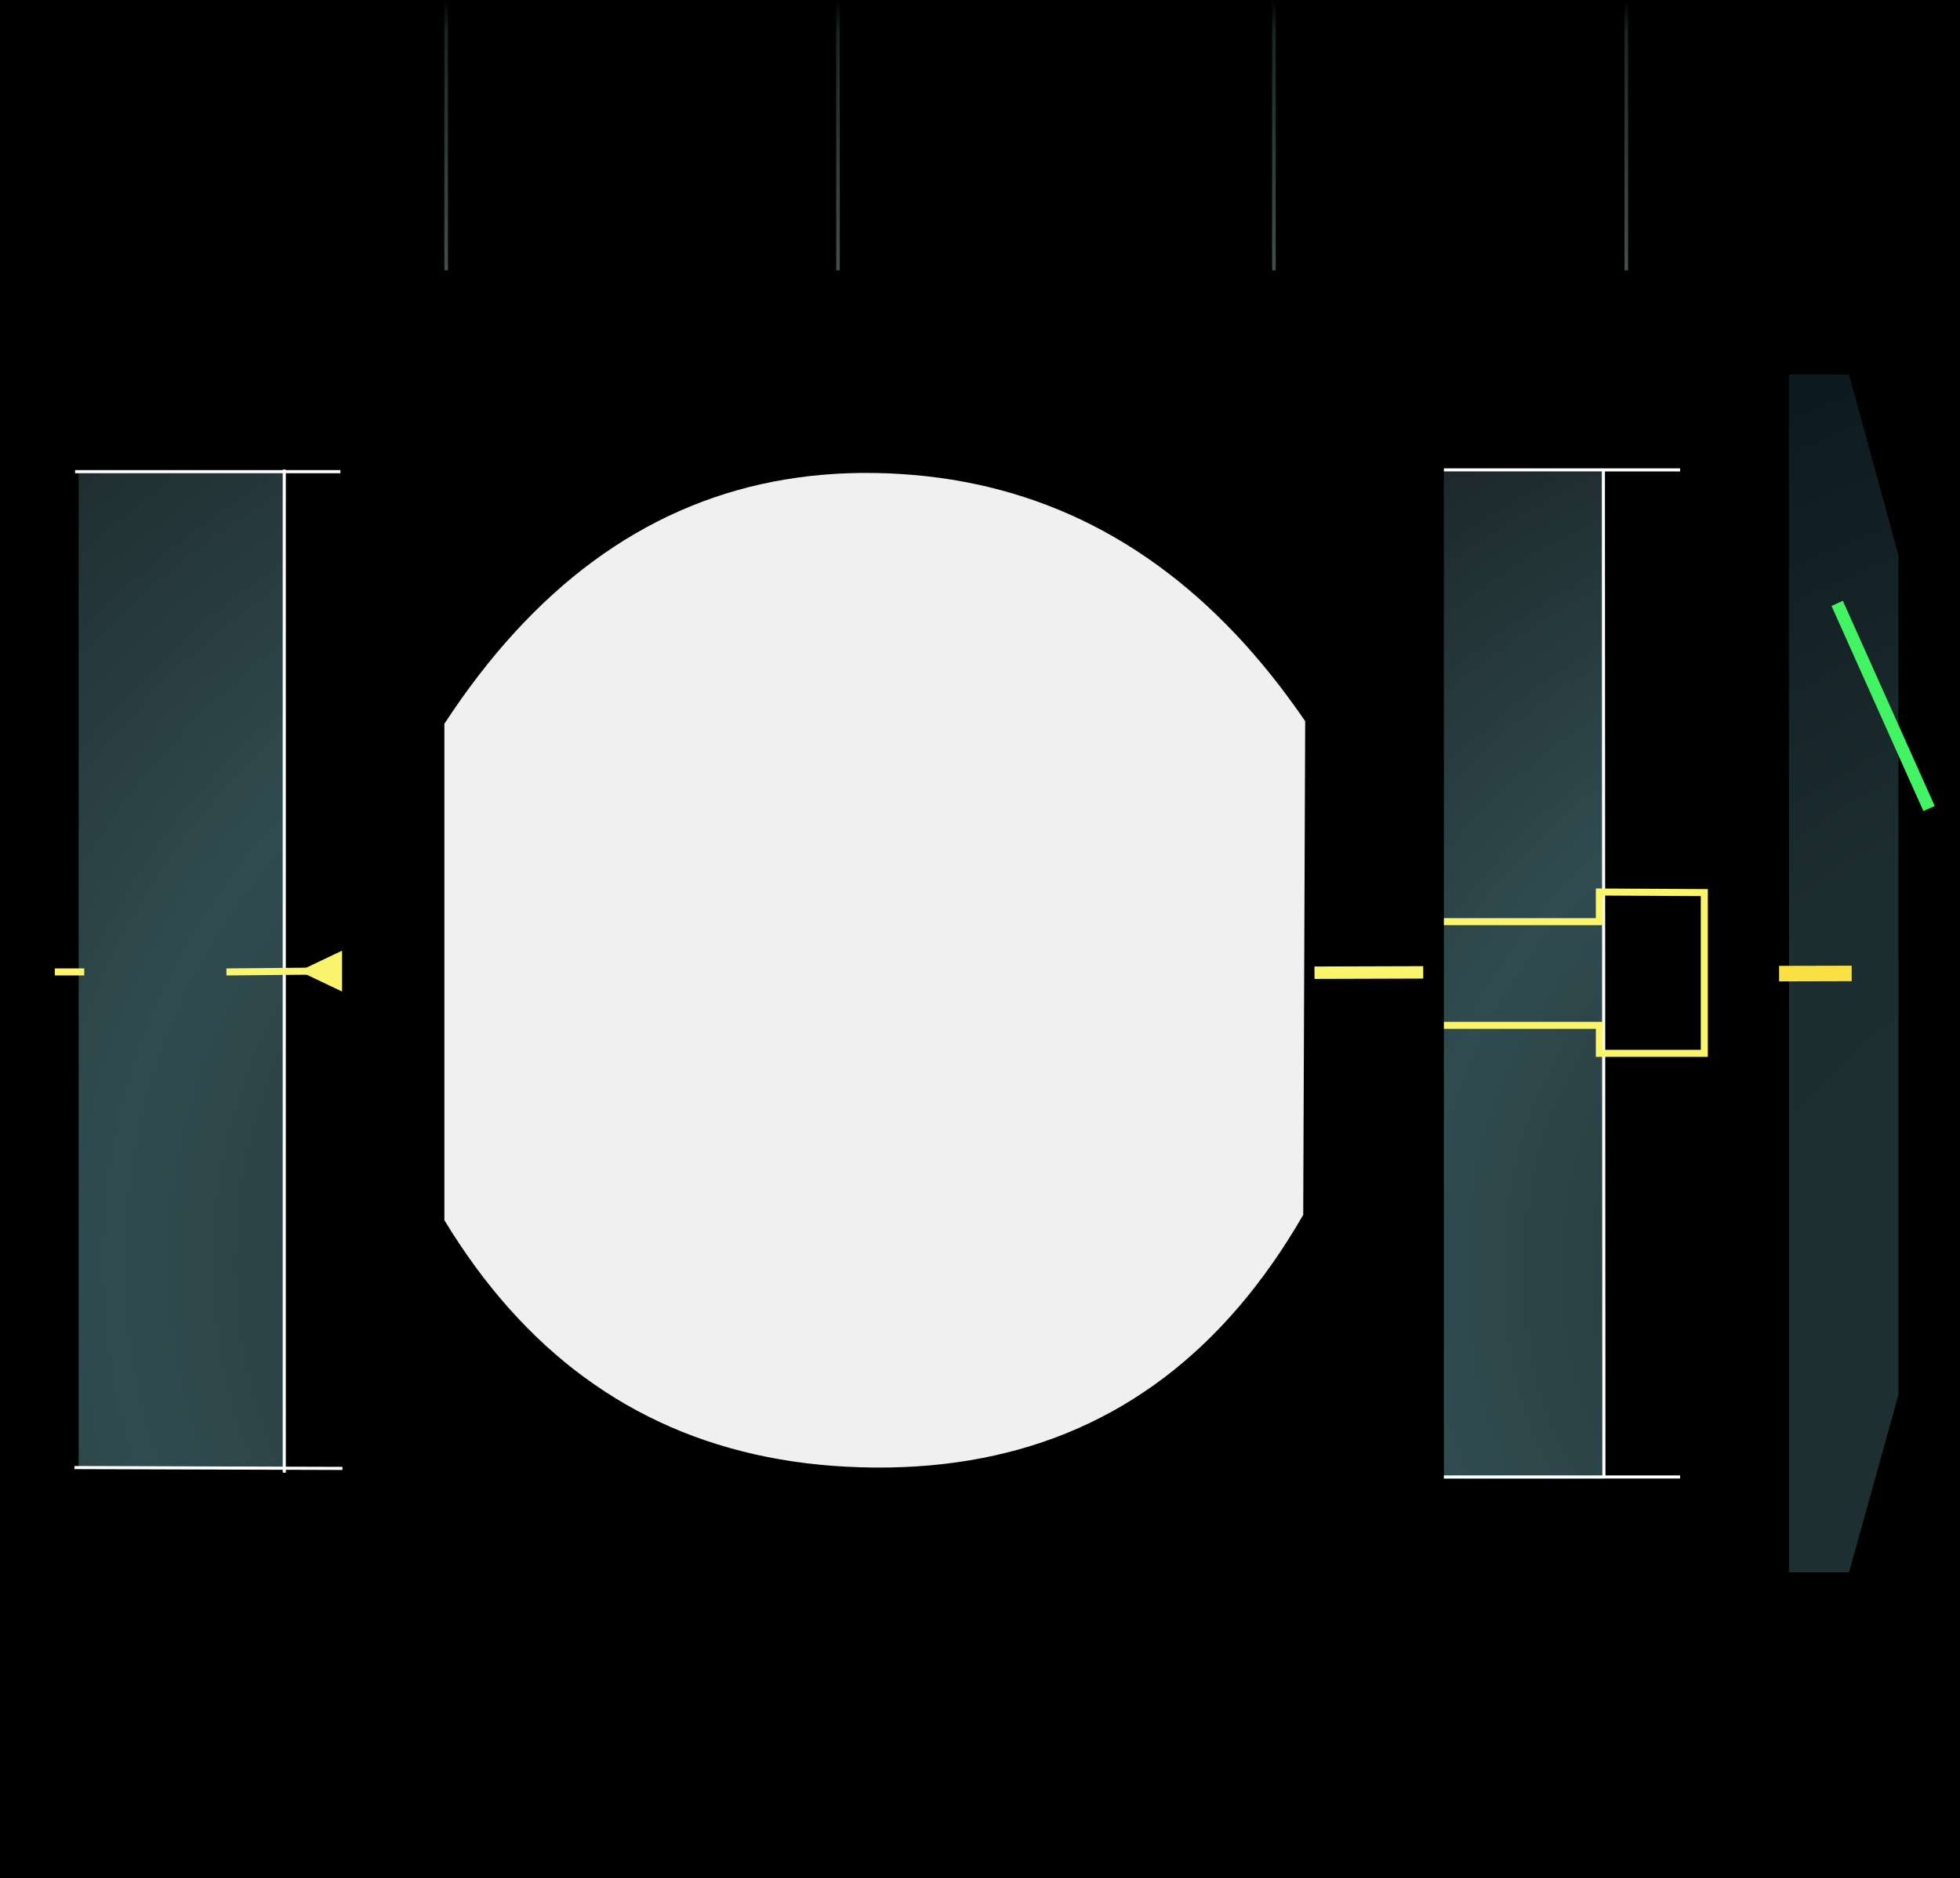
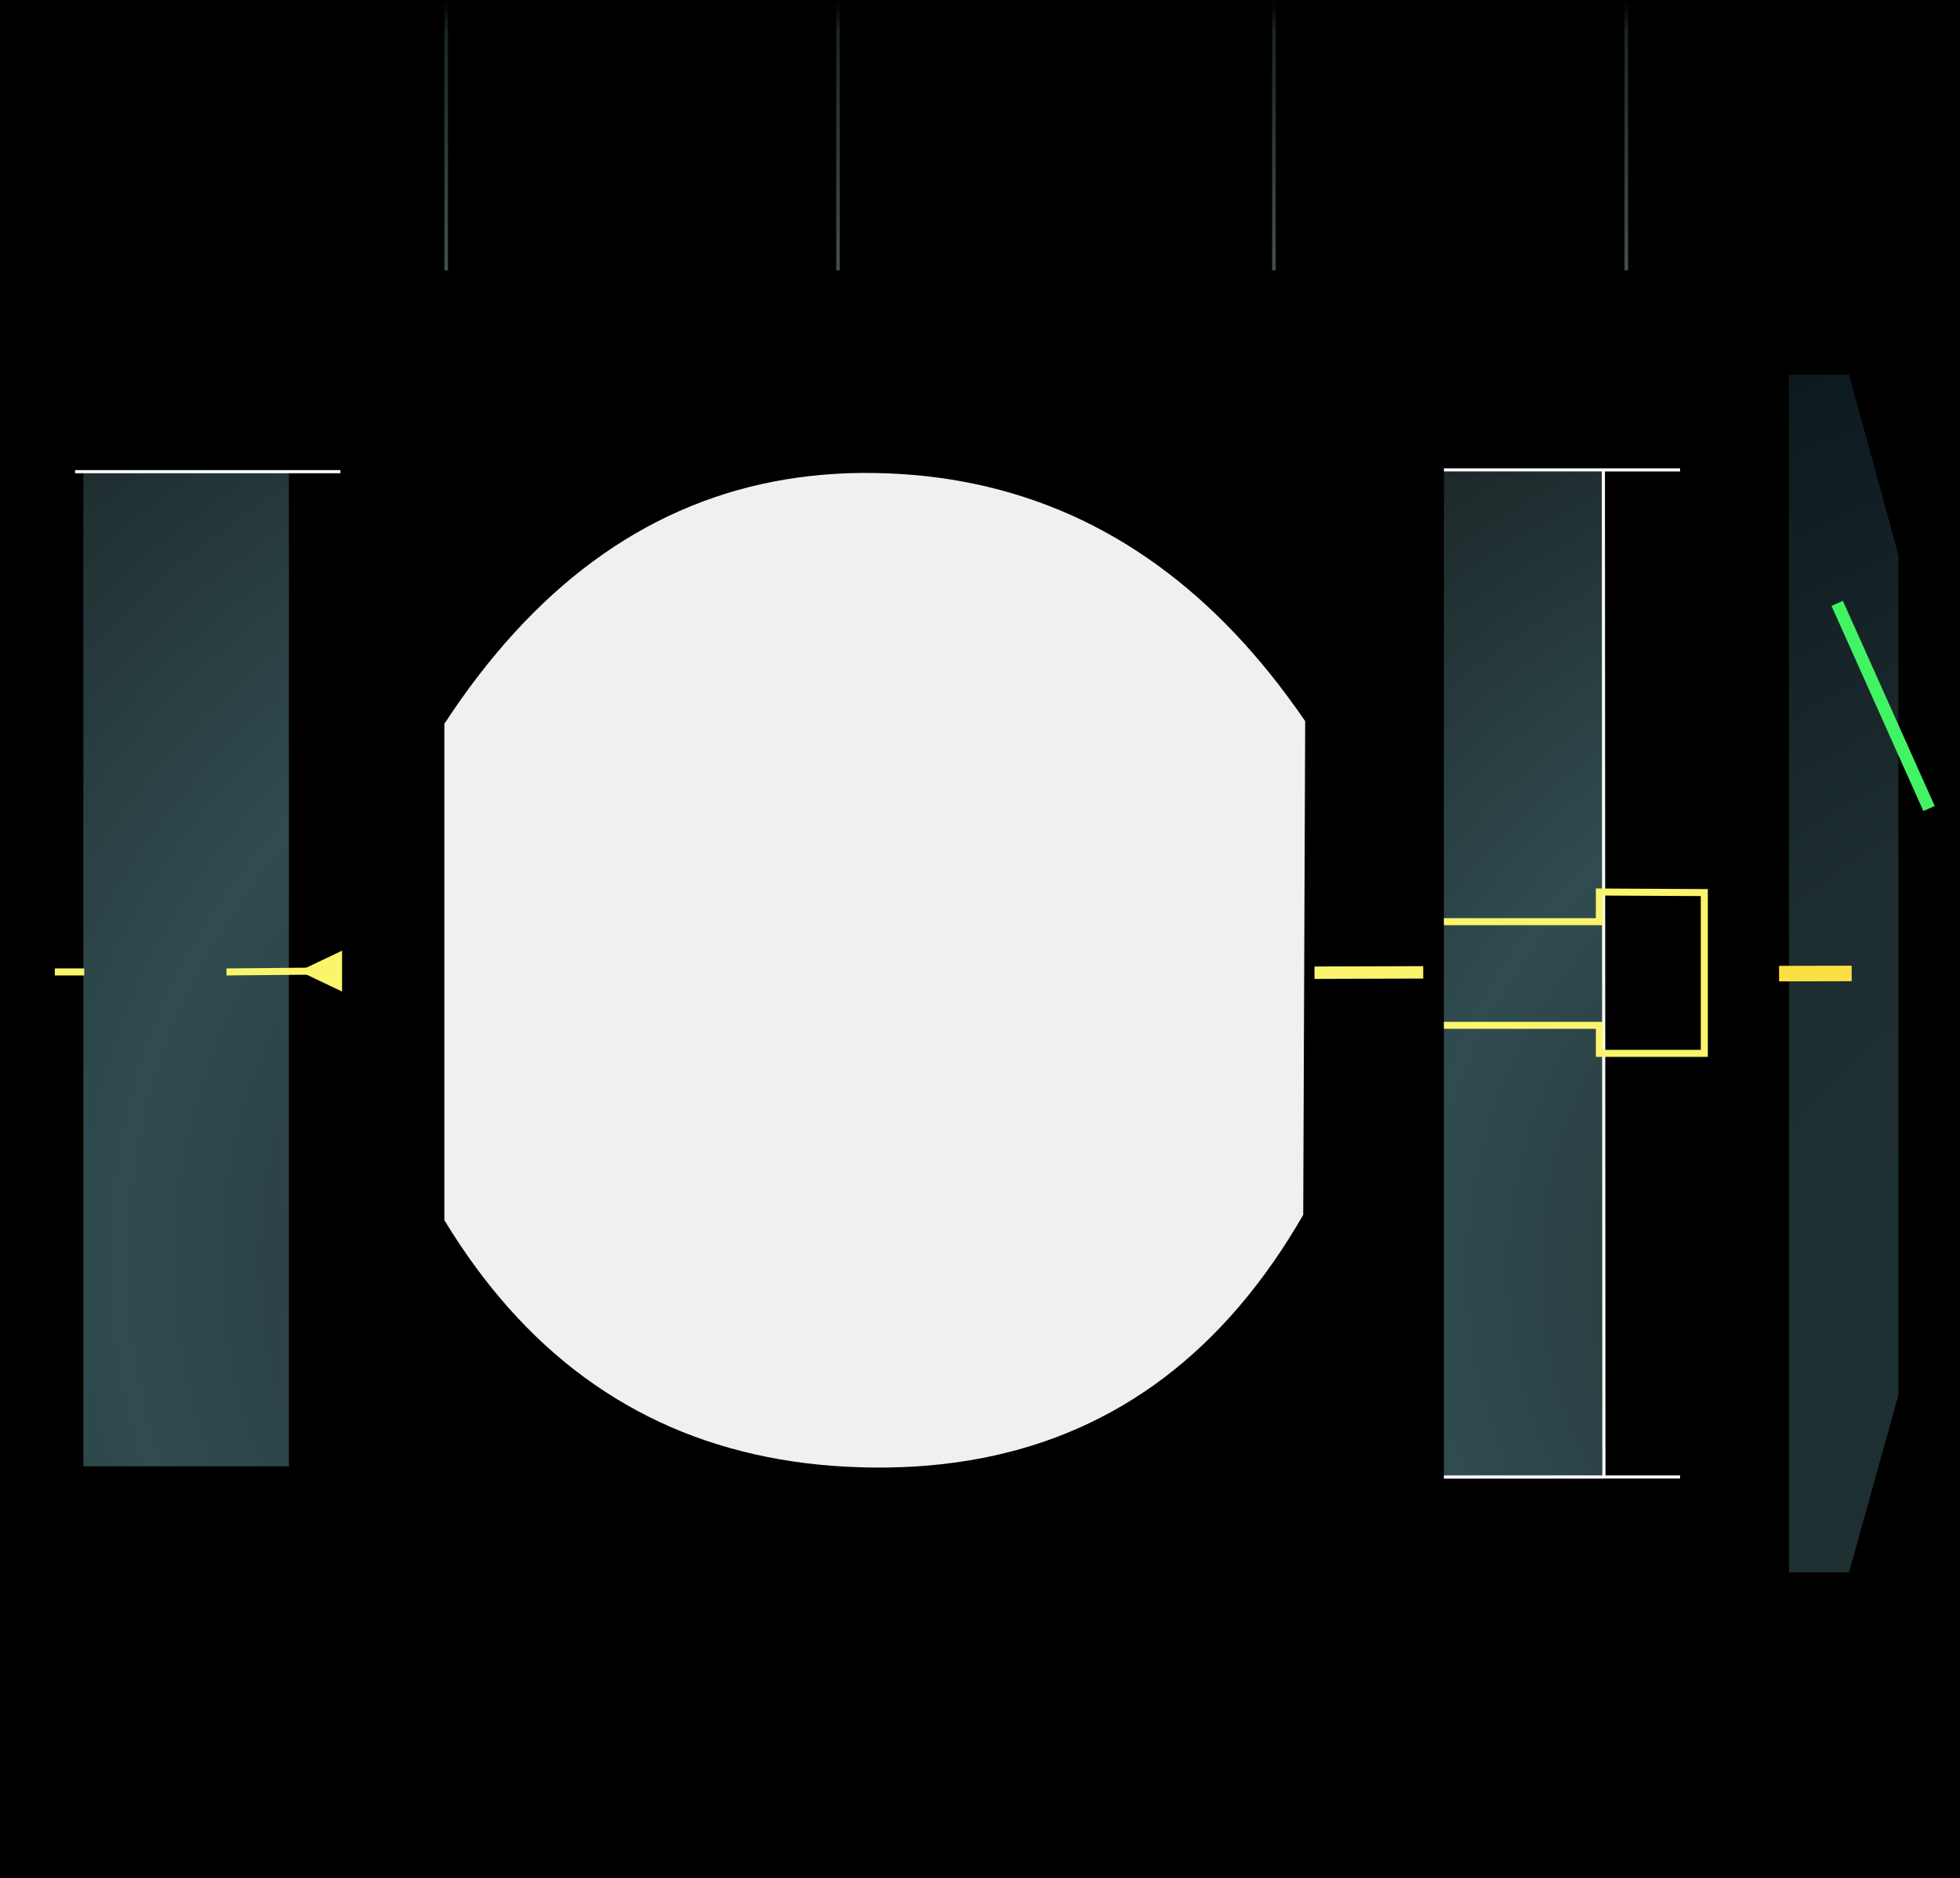
<svg xmlns="http://www.w3.org/2000/svg" xmlns:xlink="http://www.w3.org/1999/xlink" version="1.1" preserveAspectRatio="xMidYMid meet" viewBox="0 0 631.181 604.724" width="631.18" height="604.72">
  <defs>
-     <path d="M-9.69 609.87L-9.69 -4.98L635.68 -4.98L635.68 609.87L-9.69 609.87ZM269.14 152.62L265.02 152.92L260.95 153.32L256.92 153.83L252.93 154.44L248.97 155.15L245.06 155.97L241.18 156.89L237.34 157.92L233.54 159.05L229.78 160.29L226.07 161.63L222.38 163.08L218.74 164.63L215.14 166.28L211.58 168.04L208.05 169.9L204.57 171.87L201.12 173.94L197.72 176.12L194.35 178.4L191.02 180.79L187.73 183.27L184.48 185.87L181.27 188.57L178.1 191.37L174.97 194.28L171.88 197.29L168.82 200.41L165.81 203.63L162.83 206.95L159.9 210.38L157 213.91L154.14 217.55L151.32 221.29L148.54 225.14L145.8 229.09L143.1 233.15L143.1 393.04L145.52 396.94L148 400.74L150.53 404.45L153.11 408.06L155.74 411.57L158.43 414.98L161.18 418.3L163.97 421.51L166.82 424.63L169.73 427.65L172.68 430.58L175.69 433.4L178.76 436.13L181.87 438.76L185.04 441.29L188.27 443.72L191.55 446.05L194.88 448.29L198.26 450.43L201.7 452.47L205.19 454.41L208.74 456.26L212.34 458.01L215.99 459.66L219.69 461.21L223.45 462.66L227.27 464.02L231.13 465.27L235.05 466.43L239.03 467.49L243.05 468.46L247.13 469.32L251.27 470.09L255.46 470.76L259.7 471.33L263.99 471.8L268.34 472.18L272.74 472.45L277.2 472.63L281.7 472.72L286.21 472.7L290.67 472.57L295.07 472.35L299.41 472.02L303.7 471.59L307.94 471.05L312.12 470.41L316.25 469.67L320.32 468.82L324.34 467.87L328.31 466.82L332.22 465.66L336.08 464.4L339.88 463.04L343.63 461.57L347.32 460L350.96 458.33L354.54 456.55L358.08 454.67L361.55 452.69L364.97 450.6L368.34 448.41L371.66 446.12L374.92 443.72L378.12 441.22L381.27 438.62L384.37 435.91L387.41 433.1L390.4 430.19L393.33 427.17L396.21 424.05L399.03 420.83L401.81 417.5L404.52 414.07L407.18 410.54L409.79 406.9L412.35 403.16L414.84 399.32L417.29 395.37L419.68 391.32L420.31 232.3L417.61 228.42L414.86 224.64L412.09 220.95L409.27 217.36L406.41 213.86L403.51 210.46L400.58 207.16L397.6 203.96L394.58 200.85L391.53 197.84L388.44 194.92L385.31 192.1L382.13 189.38L378.92 186.75L375.67 184.23L372.39 181.79L369.06 179.46L365.69 177.22L362.28 175.07L358.84 173.03L355.35 171.08L351.83 169.22L348.27 167.46L344.67 165.8L341.02 164.24L337.34 162.77L333.62 161.4L329.86 160.13L326.07 158.95L322.23 157.87L318.35 156.88L314.44 155.99L310.48 155.2L306.49 154.5L302.46 153.9L298.38 153.4L294.27 153L290.12 152.69L285.93 152.47L281.7 152.36L277.48 152.34L273.29 152.43L269.14 152.62Z" id="bsIClHenL" />
-     <path d="M25.33 152.33L91.54 152.33L91.54 472.72L25.33 472.72L25.33 152.33Z" id="b4ZYC8f1e" />
-     <radialGradient id="gradientb19Pq0mMzJ" gradientUnits="userSpaceOnUse" cx="239.83" cy="406.4" r="355.08">
+     <path d="M-9.69 609.87L-9.69 -4.98L635.68 -4.98L635.68 609.87L-9.69 609.87ZM269.14 152.62L265.02 152.92L260.95 153.32L256.92 153.83L252.93 154.44L248.97 155.15L245.06 155.97L241.18 156.89L237.34 157.92L233.54 159.05L229.78 160.29L226.07 161.63L222.38 163.08L218.74 164.63L215.14 166.28L211.58 168.04L208.05 169.9L204.57 171.87L201.12 173.94L197.72 176.12L194.35 178.4L191.02 180.79L187.73 183.27L184.48 185.87L181.27 188.57L178.1 191.37L174.97 194.28L171.88 197.29L168.82 200.41L165.81 203.63L162.83 206.95L159.9 210.38L157 213.91L154.14 217.55L151.32 221.29L148.54 225.14L145.8 229.09L143.1 233.15L143.1 393.04L145.52 396.94L148 400.74L150.53 404.45L153.11 408.06L155.74 411.57L158.43 414.98L161.18 418.3L163.97 421.51L166.82 424.63L169.73 427.65L172.68 430.58L175.69 433.4L178.76 436.13L181.87 438.76L185.04 441.29L188.27 443.72L191.55 446.05L194.88 448.29L198.26 450.43L201.7 452.47L205.19 454.41L208.74 456.26L212.34 458.01L215.99 459.66L219.69 461.21L223.45 462.66L227.27 464.02L231.13 465.27L235.05 466.43L239.03 467.49L243.05 468.46L247.13 469.32L251.27 470.09L255.46 470.76L259.7 471.33L263.99 471.8L268.34 472.18L272.74 472.45L277.2 472.63L281.7 472.72L286.21 472.7L290.67 472.57L295.07 472.35L299.41 472.02L303.7 471.59L307.94 471.05L312.12 470.41L316.25 469.67L320.32 468.82L324.34 467.87L328.31 466.82L332.22 465.66L336.08 464.4L339.88 463.04L343.63 461.57L347.32 460L350.96 458.33L354.54 456.55L358.08 454.67L361.55 452.69L364.97 450.6L368.34 448.41L371.66 446.12L374.92 443.72L378.12 441.22L381.27 438.62L384.37 435.91L387.41 433.1L390.4 430.19L393.33 427.17L396.21 424.05L399.03 420.83L401.81 417.5L404.52 414.07L407.18 410.54L409.79 406.9L412.35 403.16L414.84 399.32L417.29 395.37L419.68 391.32L420.31 232.3L417.61 228.42L414.86 224.64L412.09 220.95L409.27 217.36L406.41 213.86L403.51 210.46L400.58 207.16L397.6 203.96L394.58 200.85L391.53 197.84L388.44 194.92L385.31 192.1L382.13 189.38L378.92 186.75L375.67 184.23L372.39 181.79L369.06 179.46L365.69 177.22L362.28 175.07L358.84 173.03L355.35 171.08L351.83 169.22L348.27 167.46L344.67 165.8L341.02 164.24L337.34 162.77L333.62 161.4L329.86 160.13L326.07 158.95L322.23 157.87L318.35 156.88L314.44 155.99L310.48 155.2L306.49 154.5L302.46 153.9L298.38 153.4L294.27 153L290.12 152.69L285.93 152.47L281.7 152.36L277.48 152.34L273.29 152.43L269.14 152.62Z" id="b7sqSaSJhU" />
+     <path d="M464.98 151.93L516.34 151.93L516.34 476.32L464.98 476.32L464.98 151.93Z" id="b12kkVcfmn" />
+     <radialGradient id="gradienta2GDwvVXUg" gradientUnits="userSpaceOnUse" cx="631.38" cy="409.17" r="305.17">
      <stop style="stop-color: #1f2a2c;stop-opacity: 1" offset="0%" />
      <stop style="stop-color: #304c50;stop-opacity: 1" offset="57.363%" />
      <stop style="stop-color: #1d282a;stop-opacity: 1" offset="100%" />
    </radialGradient>
-     <path d="M464.98 151.93L516.34 151.93L516.34 476.32L464.98 476.32L464.98 151.93Z" id="i3SOwXGfbD" />
-     <radialGradient id="gradientb2VN68rhEo" gradientUnits="userSpaceOnUse" cx="631.38" cy="409.17" r="305.17">
+     <path d="M26.84 151.93L93.04 151.93L93.04 472.31L26.84 472.31L26.84 151.93Z" id="a59mf2Hq8u" />
+     <radialGradient id="gradientb5zRCrx1D" gradientUnits="userSpaceOnUse" cx="241.34" cy="405.99" r="355.08">
      <stop style="stop-color: #1f2a2c;stop-opacity: 1" offset="0%" />
      <stop style="stop-color: #304c50;stop-opacity: 1" offset="57.363%" />
      <stop style="stop-color: #1d282a;stop-opacity: 1" offset="100%" />
    </radialGradient>
-     <path d="M91.54 474.35L91.54 151.26" id="dgkdveQFF" />
-     <path d="M109.62 151.93L24.18 151.93" id="d1gpji8ZQT" />
-     <path d="M110.28 472.99L23.97 472.72" id="dag0PnE" />
-     <path d="M541.04 151.36L464.98 151.36" id="aUpgNA6s" />
-     <path d="M541.04 475.75L464.98 475.75" id="a194PlAcxq" />
-     <path d="M516.51 475.75L516.34 151.36" id="aSagZKDVw" />
-     <path d="M27.13 313.07L17.65 313.07" id="bGsR7PpvD" />
-     <path d="M102.35 312.8L72.92 313.07" id="a59BYfwM5U" />
-     <path d="M103.25 309.51L110.16 306.22L110.16 312.8L110.16 319.39L103.25 316.1L96.33 312.8L103.25 309.51Z" id="a9TX44I5z" />
-     <path d="M595.45 120.65L611.35 178.8L611.35 449.33L595.45 506.46L576.11 506.46L576.11 120.65L595.45 120.65Z" id="d3tCOVLpKo" />
-     <radialGradient id="gradientd2IbNN5wIo" gradientUnits="userSpaceOnUse" cx="728.15" cy="481.66" r="408.74">
+     <path d="M109.62 151.93L24.18 151.93" id="bM5ovDhbQ" />
+     <path d="M541.04 151.36L464.98 151.36" id="e2T3IXyGO5" />
+     <path d="M541.04 475.75L464.98 475.75" id="bY7bXxxWw" />
+     <path d="M516.51 475.75L516.34 151.36" id="aeMFF4TH" />
+     <path d="M27.13 313.07L17.65 313.07" id="bGF1q9p0S" />
+     <path d="M102.35 312.8L72.92 313.07" id="b1VDc5EpeS" />
+     <path d="M103.25 309.51L110.16 306.22L110.16 312.8L110.16 319.39L103.25 316.1L96.33 312.8L103.25 309.51Z" id="azWuKZA2N" />
+     <path d="M595.45 120.65L611.35 178.8L611.35 449.33L595.45 506.46L576.11 506.46L576.11 120.65L595.45 120.65Z" id="a1u1fCiM1a" />
+     <radialGradient id="gradientbbIkqHWs" gradientUnits="userSpaceOnUse" cx="728.15" cy="481.66" r="408.74">
      <stop style="stop-color: #1e3233;stop-opacity: 1" offset="0%" />
      <stop style="stop-color: #1e2d30;stop-opacity: 1" offset="56.64%" />
      <stop style="stop-color: #0a171d;stop-opacity: 1" offset="100%" />
    </radialGradient>
-     <path d="M464.98 330.27L515.05 330.27L515.05 339.3L548.84 339.3L548.84 287.51L515.05 287.33L515.05 296.88L464.98 296.88" id="d7jmrU0U3b" />
-     <path d="M458.33 313.21L423.31 313.32" id="a1vaeTsULN" />
-     <path d="M596.3 313.56L572.92 313.62" id="a8mnmWih" />
-     <path d="M591.63 194.35L621.22 260.44" id="g5yhJdX1OP" />
-     <path d="M143.1 0L144.26 0L144.26 87.07L143.1 87.07L143.1 0Z" id="a27u2Klrz" />
-     <radialGradient id="gradienta25o8ELd6w" gradientUnits="userSpaceOnUse" cx="143.68" cy="0" r="87.07">
+     <path d="M464.98 330.27L515.05 330.27L515.05 339.3L548.84 339.3L548.84 287.51L515.05 287.33L515.05 296.88L464.98 296.88" id="b93u35Ww3" />
+     <path d="M458.33 313.21L423.31 313.32" id="afuLwQpZ" />
+     <path d="M596.3 313.56L572.92 313.62" id="bLUH42Ian" />
+     <path d="M591.63 194.35L621.22 260.44" id="mpU5bmApB" />
+     <path d="M143.1 0L144.26 0L144.26 87.07L143.1 87.07L143.1 0Z" id="d29K5tUuk" />
+     <radialGradient id="gradientc4gEnvbHpn" gradientUnits="userSpaceOnUse" cx="143.68" cy="0" r="87.07">
      <stop style="stop-color: #000000;stop-opacity: 1" offset="0%" />
      <stop style="stop-color: #192525;stop-opacity: 1" offset="12.448%" />
      <stop style="stop-color: #434f4b;stop-opacity: 1" offset="100%" />
    </radialGradient>
-     <path d="M409.66 0L410.82 0L410.82 87.07L409.66 87.07L409.66 0Z" id="aEi8Y8YTg" />
-     <radialGradient id="gradientn1tT41ofv" gradientUnits="userSpaceOnUse" cx="410.24" cy="0" r="87.07">
+     <path d="M409.66 0L410.82 0L410.82 87.07L409.66 87.07L409.66 0Z" id="aP8vmn8L" />
+     <radialGradient id="gradienta2r2YaZh9R" gradientUnits="userSpaceOnUse" cx="410.24" cy="0" r="87.07">
      <stop style="stop-color: #000000;stop-opacity: 1" offset="0%" />
      <stop style="stop-color: #192525;stop-opacity: 1" offset="12.448%" />
      <stop style="stop-color: #434f4b;stop-opacity: 1" offset="100%" />
    </radialGradient>
-     <path d="M523.14 0L524.3 0L524.3 87.07L523.14 87.07L523.14 0Z" id="a1tZt025gX" />
-     <radialGradient id="gradientaAfSQPckF" gradientUnits="userSpaceOnUse" cx="523.72" cy="0" r="87.07">
+     <path d="M523.14 0L524.3 0L524.3 87.07L523.14 87.07L523.14 0Z" id="cFzcneEm7" />
+     <radialGradient id="gradientb3Eew7Bpvl" gradientUnits="userSpaceOnUse" cx="523.72" cy="0" r="87.07">
      <stop style="stop-color: #000000;stop-opacity: 1" offset="0%" />
      <stop style="stop-color: #192525;stop-opacity: 1" offset="12.448%" />
      <stop style="stop-color: #434f4b;stop-opacity: 1" offset="100%" />
    </radialGradient>
-     <path d="M269.28 0L270.44 0L270.44 87.07L269.28 87.07L269.28 0Z" id="fbNYqeBEH" />
-     <radialGradient id="gradienta15olzbBAc" gradientUnits="userSpaceOnUse" cx="269.86" cy="0" r="87.07">
+     <path d="M269.28 0L270.44 0L270.44 87.07L269.28 87.07L269.28 0Z" id="adxxpd2YL" />
+     <radialGradient id="gradientc8ACezXFZ" gradientUnits="userSpaceOnUse" cx="269.86" cy="0" r="87.07">
      <stop style="stop-color: #000000;stop-opacity: 1" offset="0%" />
      <stop style="stop-color: #192525;stop-opacity: 1" offset="12.448%" />
      <stop style="stop-color: #434f4b;stop-opacity: 1" offset="100%" />
    </radialGradient>
  </defs>
  <g>
    <g>
      <g>
-         <use xlink:href="#bsIClHenL" opacity="1" fill="#000000" fill-opacity="1" />
+         <use xlink:href="#b7sqSaSJhU" opacity="1" fill="#000000" fill-opacity="1" />
      </g>
      <g>
-         <use xlink:href="#b4ZYC8f1e" opacity="1" fill="url(#gradientb19Pq0mMzJ)" />
+         <use xlink:href="#b12kkVcfmn" opacity="1" fill="url(#gradienta2GDwvVXUg)" />
      </g>
      <g>
-         <use xlink:href="#i3SOwXGfbD" opacity="1" fill="url(#gradientb2VN68rhEo)" />
+         <use xlink:href="#a59mf2Hq8u" opacity="1" fill="url(#gradientb5zRCrx1D)" />
+       </g>
+       <g>
+         <g>
+           <use xlink:href="#bM5ovDhbQ" opacity="1" fill-opacity="0" stroke="#ffffff" stroke-width="1" stroke-opacity="1" />
+         </g>
      </g>
      <g>
        <g>
          <g>
-             <use xlink:href="#dgkdveQFF" opacity="1" fill-opacity="0" stroke="#ffffff" stroke-width="1" stroke-opacity="1" />
+             <use xlink:href="#e2T3IXyGO5" opacity="1" fill-opacity="0" stroke="#ffffff" stroke-width="1" stroke-opacity="1" />
          </g>
        </g>
        <g>
          <g>
-             <use xlink:href="#d1gpji8ZQT" opacity="1" fill-opacity="0" stroke="#ffffff" stroke-width="1" stroke-opacity="1" />
+             <use xlink:href="#bY7bXxxWw" opacity="1" fill-opacity="0" stroke="#ffffff" stroke-width="1" stroke-opacity="1" />
          </g>
        </g>
        <g>
          <g>
-             <use xlink:href="#dag0PnE" opacity="1" fill-opacity="0" stroke="#ffffff" stroke-width="1" stroke-opacity="1" />
+             <use xlink:href="#aeMFF4TH" opacity="1" fill-opacity="0" stroke="#ffffff" stroke-width="1" stroke-opacity="1" />
          </g>
        </g>
      </g>
      <g>
        <g>
          <g>
-             <use xlink:href="#aUpgNA6s" opacity="1" fill-opacity="0" stroke="#ffffff" stroke-width="1" stroke-opacity="1" />
+             <use xlink:href="#bGF1q9p0S" opacity="1" fill-opacity="0" stroke="#faf56c" stroke-width="2.27" stroke-opacity="1" />
          </g>
        </g>
        <g>
          <g>
-             <use xlink:href="#a194PlAcxq" opacity="1" fill-opacity="0" stroke="#ffffff" stroke-width="1" stroke-opacity="1" />
+             <use xlink:href="#b1VDc5EpeS" opacity="1" fill-opacity="0" stroke="#faf56c" stroke-width="2.27" stroke-opacity="1" />
          </g>
        </g>
        <g>
-           <g>
-             <use xlink:href="#aSagZKDVw" opacity="1" fill-opacity="0" stroke="#ffffff" stroke-width="1" stroke-opacity="1" />
-           </g>
+           <use xlink:href="#azWuKZA2N" opacity="1" fill="#faf56c" fill-opacity="1" />
+         </g>
+       </g>
+       <g>
+         <use xlink:href="#a1u1fCiM1a" opacity="1" fill="url(#gradientbbIkqHWs)" />
+         <g>
+           <use xlink:href="#a1u1fCiM1a" opacity="1" fill-opacity="0" stroke="#ffffff" stroke-width="0" stroke-opacity="1" />
        </g>
      </g>
      <g>
        <g>
-           <g>
-             <use xlink:href="#bGsR7PpvD" opacity="1" fill-opacity="0" stroke="#faf56c" stroke-width="2.27" stroke-opacity="1" />
-           </g>
-         </g>
-         <g>
-           <g>
-             <use xlink:href="#a59BYfwM5U" opacity="1" fill-opacity="0" stroke="#faf56c" stroke-width="2.27" stroke-opacity="1" />
-           </g>
-         </g>
-         <g>
-           <use xlink:href="#a9TX44I5z" opacity="1" fill="#faf56c" fill-opacity="1" />
-         </g>
-       </g>
-       <g>
-         <use xlink:href="#d3tCOVLpKo" opacity="1" fill="url(#gradientd2IbNN5wIo)" />
-         <g>
-           <use xlink:href="#d3tCOVLpKo" opacity="1" fill-opacity="0" stroke="#ffffff" stroke-width="0" stroke-opacity="1" />
+           <use xlink:href="#b93u35Ww3" opacity="1" fill-opacity="0" stroke="#faf56c" stroke-width="2.27" stroke-opacity="1" />
        </g>
      </g>
      <g>
        <g>
-           <use xlink:href="#d7jmrU0U3b" opacity="1" fill-opacity="0" stroke="#faf56c" stroke-width="2.27" stroke-opacity="1" />
+           <use xlink:href="#afuLwQpZ" opacity="1" fill-opacity="0" stroke="#faf56c" stroke-width="4" stroke-opacity="1" />
        </g>
      </g>
      <g>
        <g>
-           <use xlink:href="#a1vaeTsULN" opacity="1" fill-opacity="0" stroke="#faf56c" stroke-width="4" stroke-opacity="1" />
+           <use xlink:href="#bLUH42Ian" opacity="1" fill-opacity="0" stroke="#fbe044" stroke-width="5" stroke-opacity="1" />
        </g>
      </g>
      <g>
        <g>
-           <use xlink:href="#a8mnmWih" opacity="1" fill-opacity="0" stroke="#fbe044" stroke-width="5" stroke-opacity="1" />
+           <use xlink:href="#mpU5bmApB" opacity="1" fill-opacity="0" stroke="#42f464" stroke-width="4" stroke-opacity="1" />
        </g>
      </g>
      <g>
        <g>
-           <use xlink:href="#g5yhJdX1OP" opacity="1" fill-opacity="0" stroke="#42f464" stroke-width="4" stroke-opacity="1" />
-         </g>
-       </g>
-       <g>
-         <g>
-           <use xlink:href="#a27u2Klrz" opacity="1" fill="url(#gradienta25o8ELd6w)" />
+           <use xlink:href="#d29K5tUuk" opacity="1" fill="url(#gradientc4gEnvbHpn)" />
        </g>
        <g>
-           <use xlink:href="#aEi8Y8YTg" opacity="1" fill="url(#gradientn1tT41ofv)" />
+           <use xlink:href="#aP8vmn8L" opacity="1" fill="url(#gradienta2r2YaZh9R)" />
        </g>
        <g>
-           <use xlink:href="#a1tZt025gX" opacity="1" fill="url(#gradientaAfSQPckF)" />
+           <use xlink:href="#cFzcneEm7" opacity="1" fill="url(#gradientb3Eew7Bpvl)" />
        </g>
        <g>
-           <use xlink:href="#fbNYqeBEH" opacity="1" fill="url(#gradienta15olzbBAc)" />
+           <use xlink:href="#adxxpd2YL" opacity="1" fill="url(#gradientc8ACezXFZ)" />
        </g>
      </g>
    </g>
  </g>
</svg>
